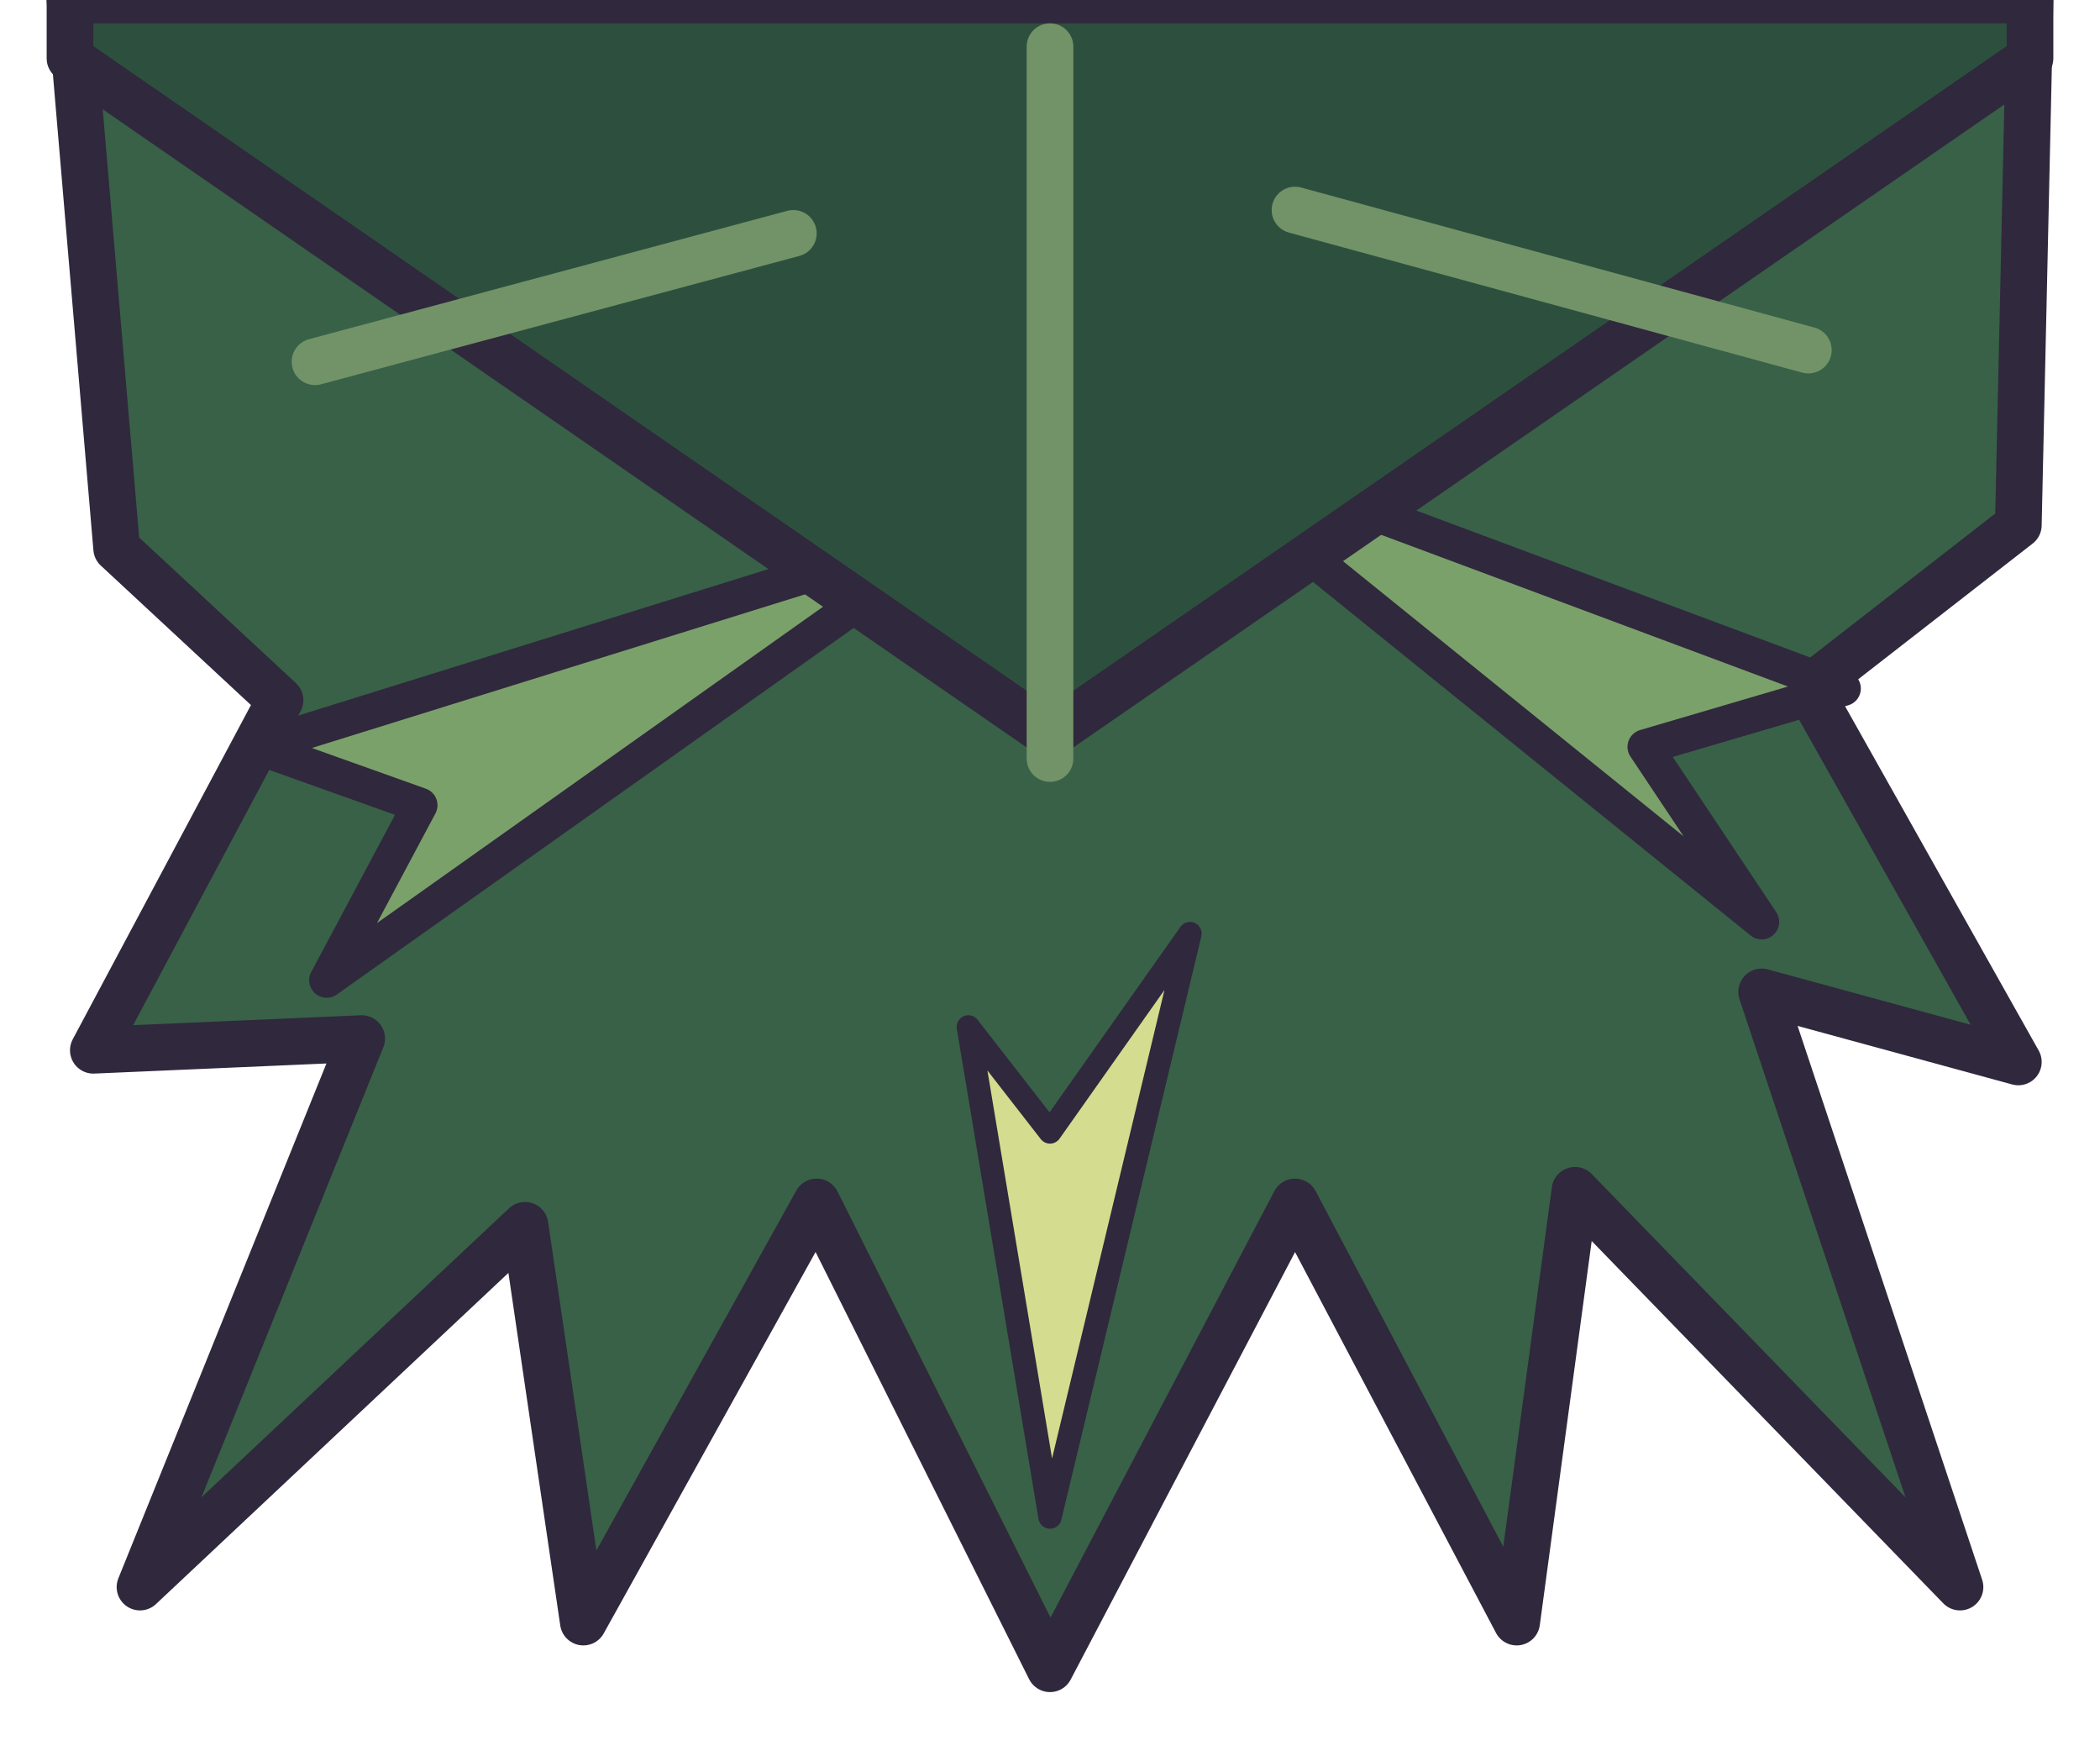
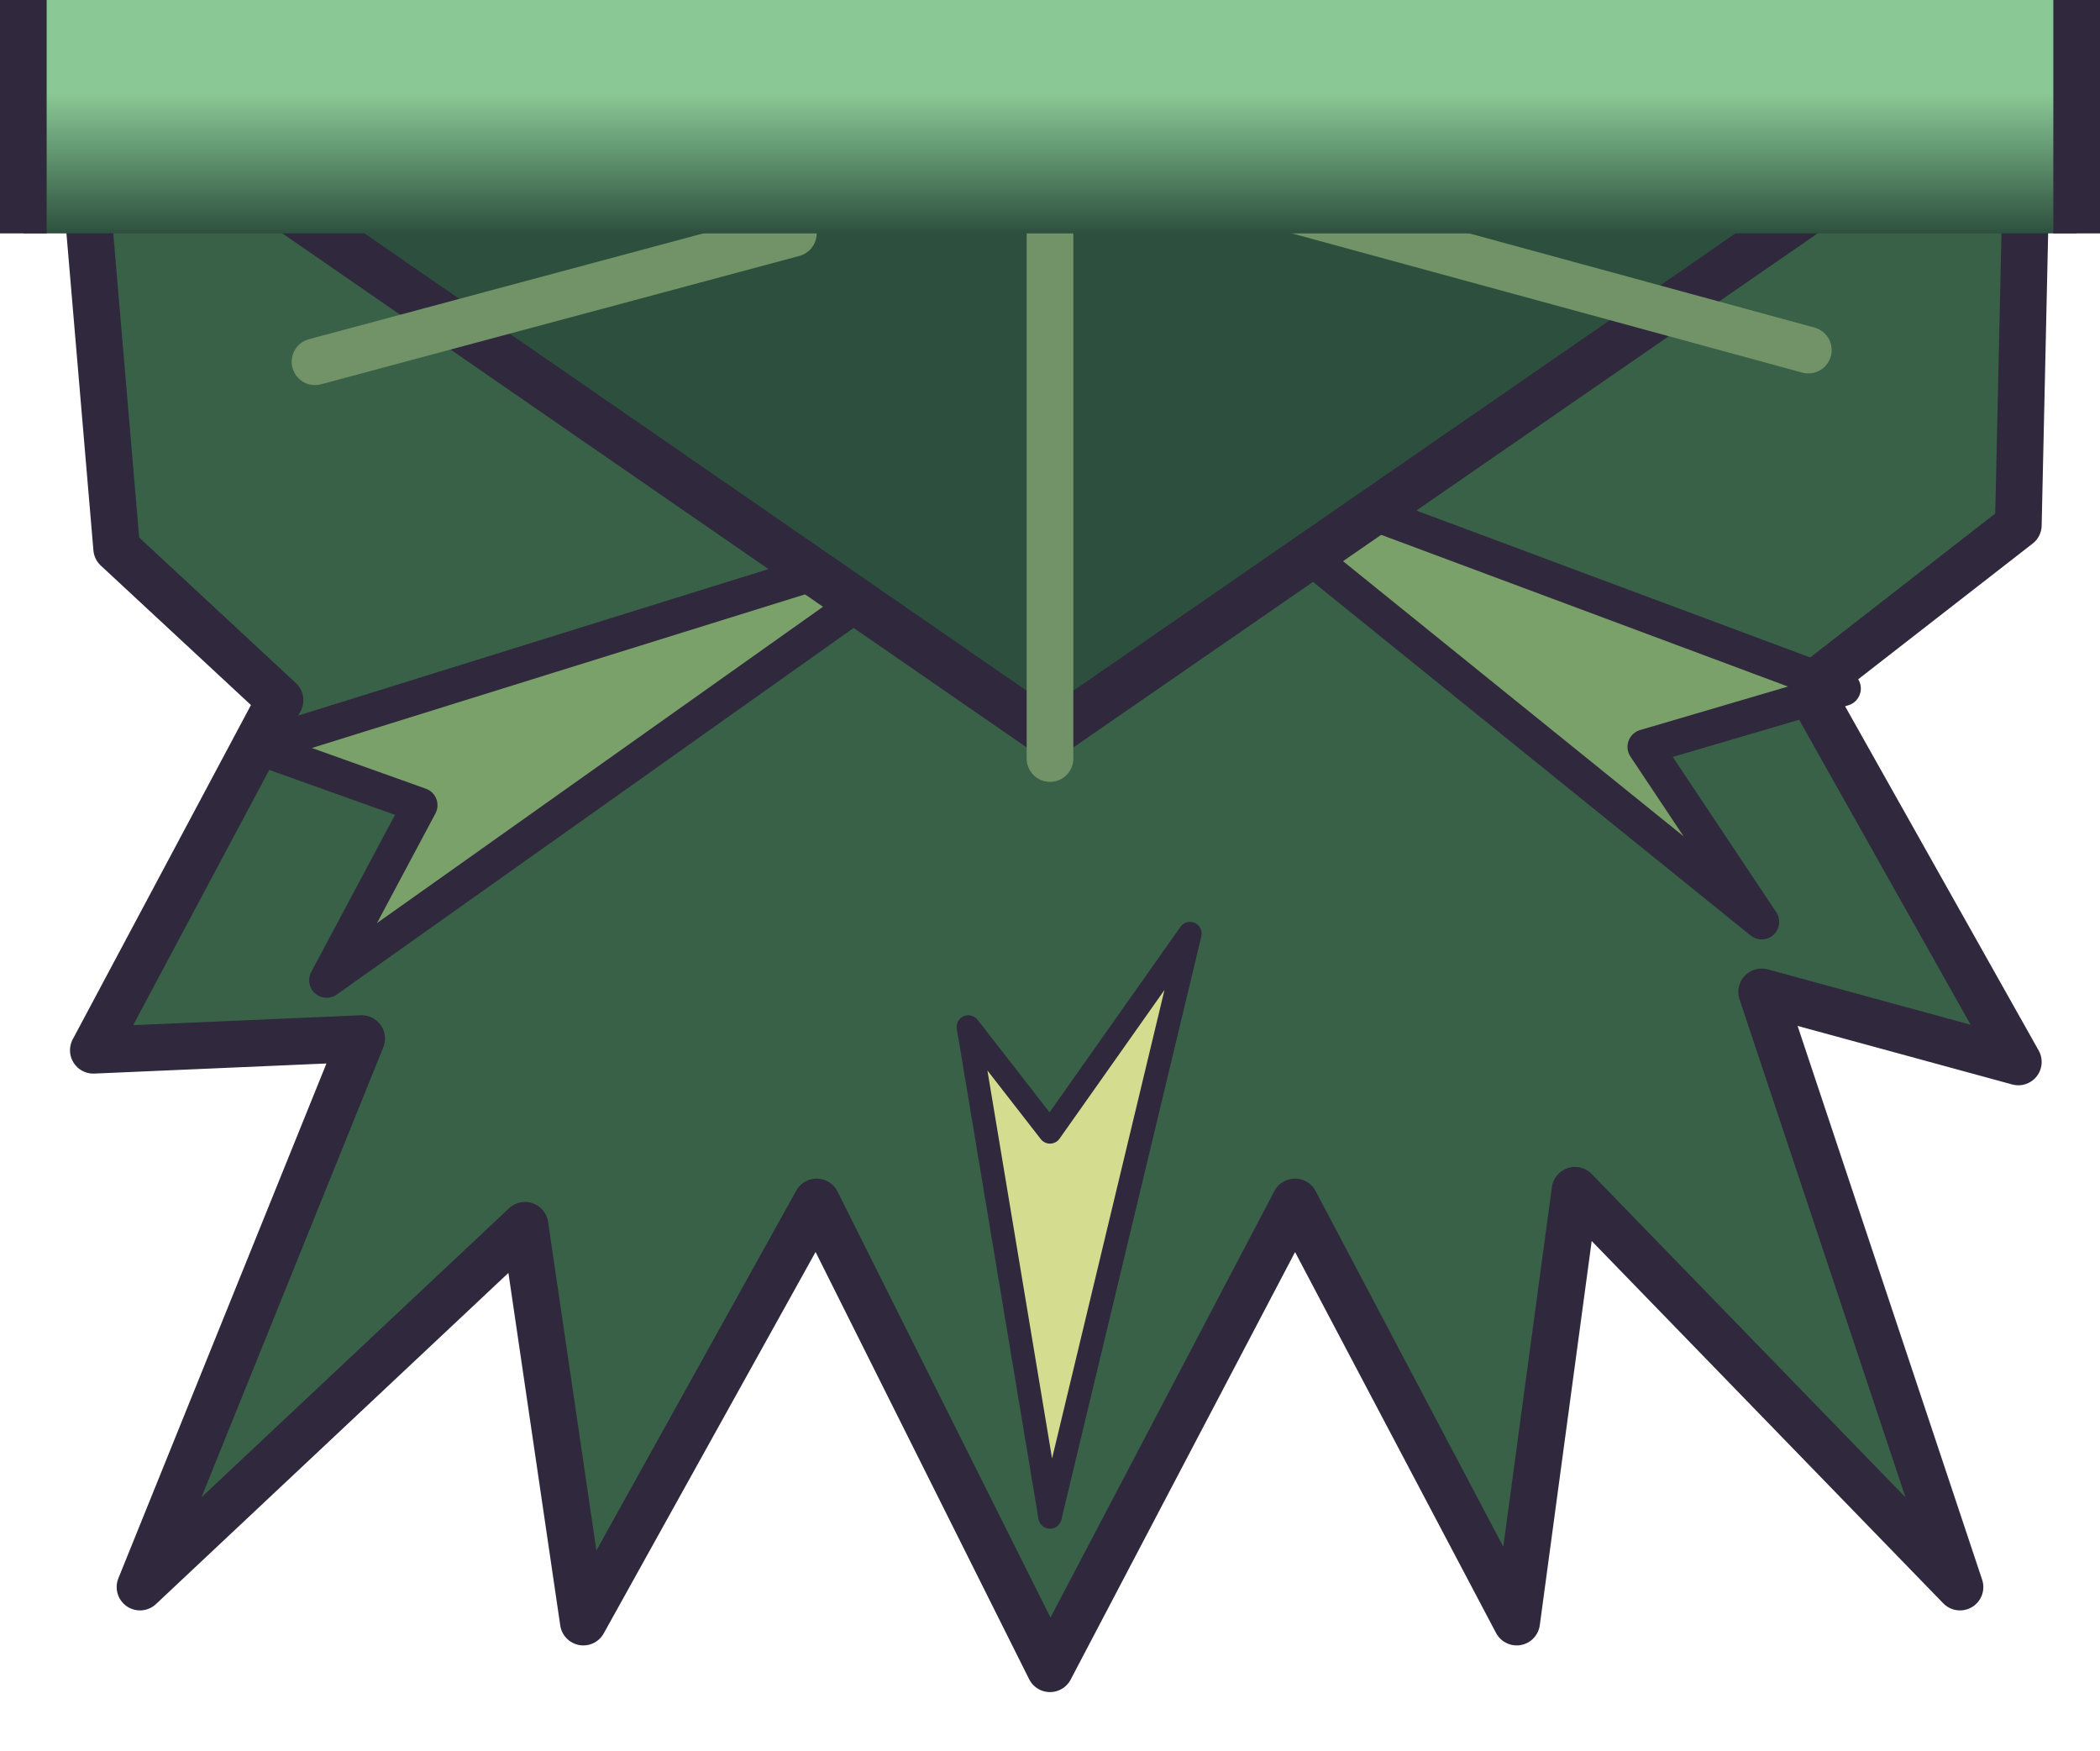
<svg xmlns="http://www.w3.org/2000/svg" width="180" height="150" viewBox="0 0 180 150" role="img" aria-labelledby="title">
+   <defs>
+     <linearGradient id="fern-top-join-gradient" gradientUnits="userSpaceOnUse" x1="0" y1="20" x2="0" y2="0">
+       <stop offset="0" stop-color="#2d503e" />
+       <stop offset=".6" stop-color="#8ac995" />
+       <stop offset="1" stop-color="#8ac995" />
+     </linearGradient>
+   </defs>
  <g stroke="#30283c" stroke-width="4" stroke-linecap="round" stroke-linejoin="round">
    <g id="razor-fern" fill="#386148">
      <path d="M6 0L10 47L24 60L8 90L31 89L12 136L45 105L50 139L70 103L90 143L111 103L130 139L135 102L168 136L151 85L173 91L155 59L173 45L174 0Z" />
      <path d="M90 130L83 88L90 97L102 80Z" fill="#d4dc8f" stroke-width="2" />
      <path d="M28 84L83 45L22 64L36 69ZM151 79L99 37L158 59L141 64Z" fill="#7ba16b" stroke-width="3" />
      <path d="M6 5L90 63L174 5V0H6Z" fill="#2d503e" />
      <path d="M90 4V65M27 31L68 20M155 30L111 18" fill="none" stroke="#729368" stroke-width="4" />
    </g>
  </g>
+   <g id="stem-join">
+     <path id="join-body" d="M2 0H178V20H2Z" fill="url(#fern-top-join-gradient)" stroke="none" />
+     <path id="join-left-edge" d="M2 0V20" fill="none" stroke="#30283c" stroke-width="4" stroke-linecap="butt" />
+     <path id="join-right-edge" d="M178 0V20" fill="none" stroke="#30283c" stroke-width="4" stroke-linecap="butt" />
+   </g>
</svg>
